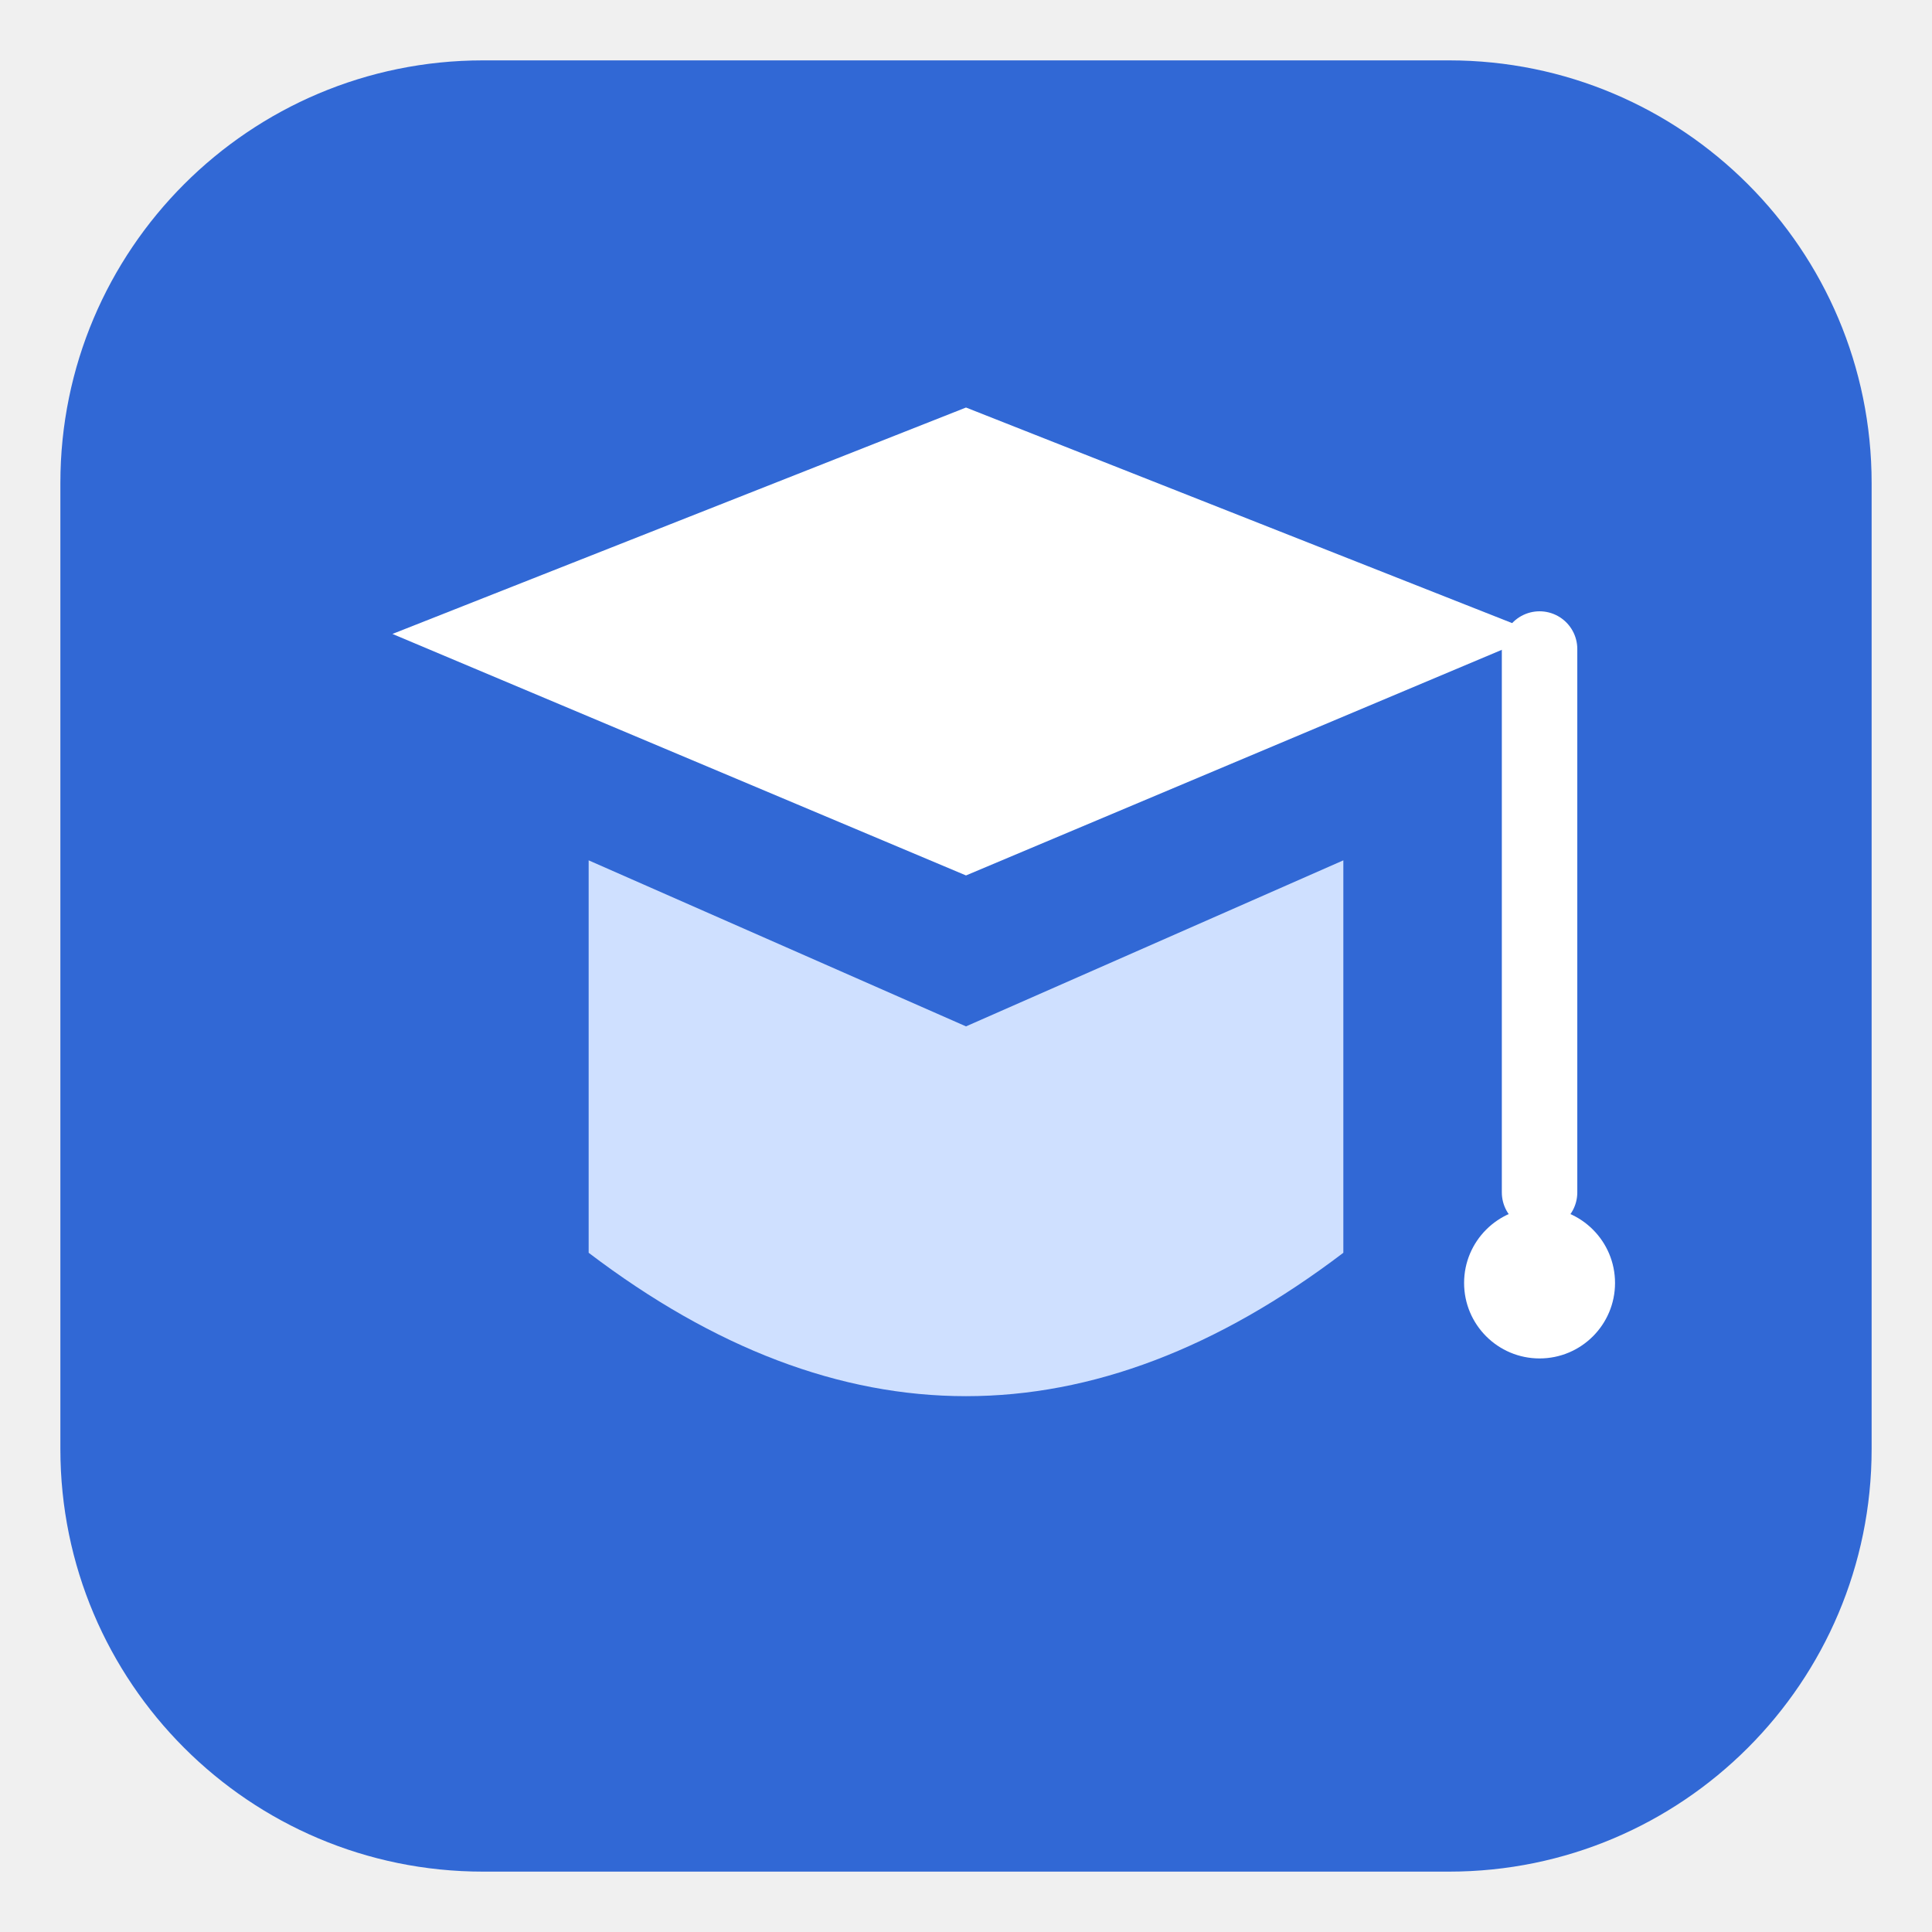
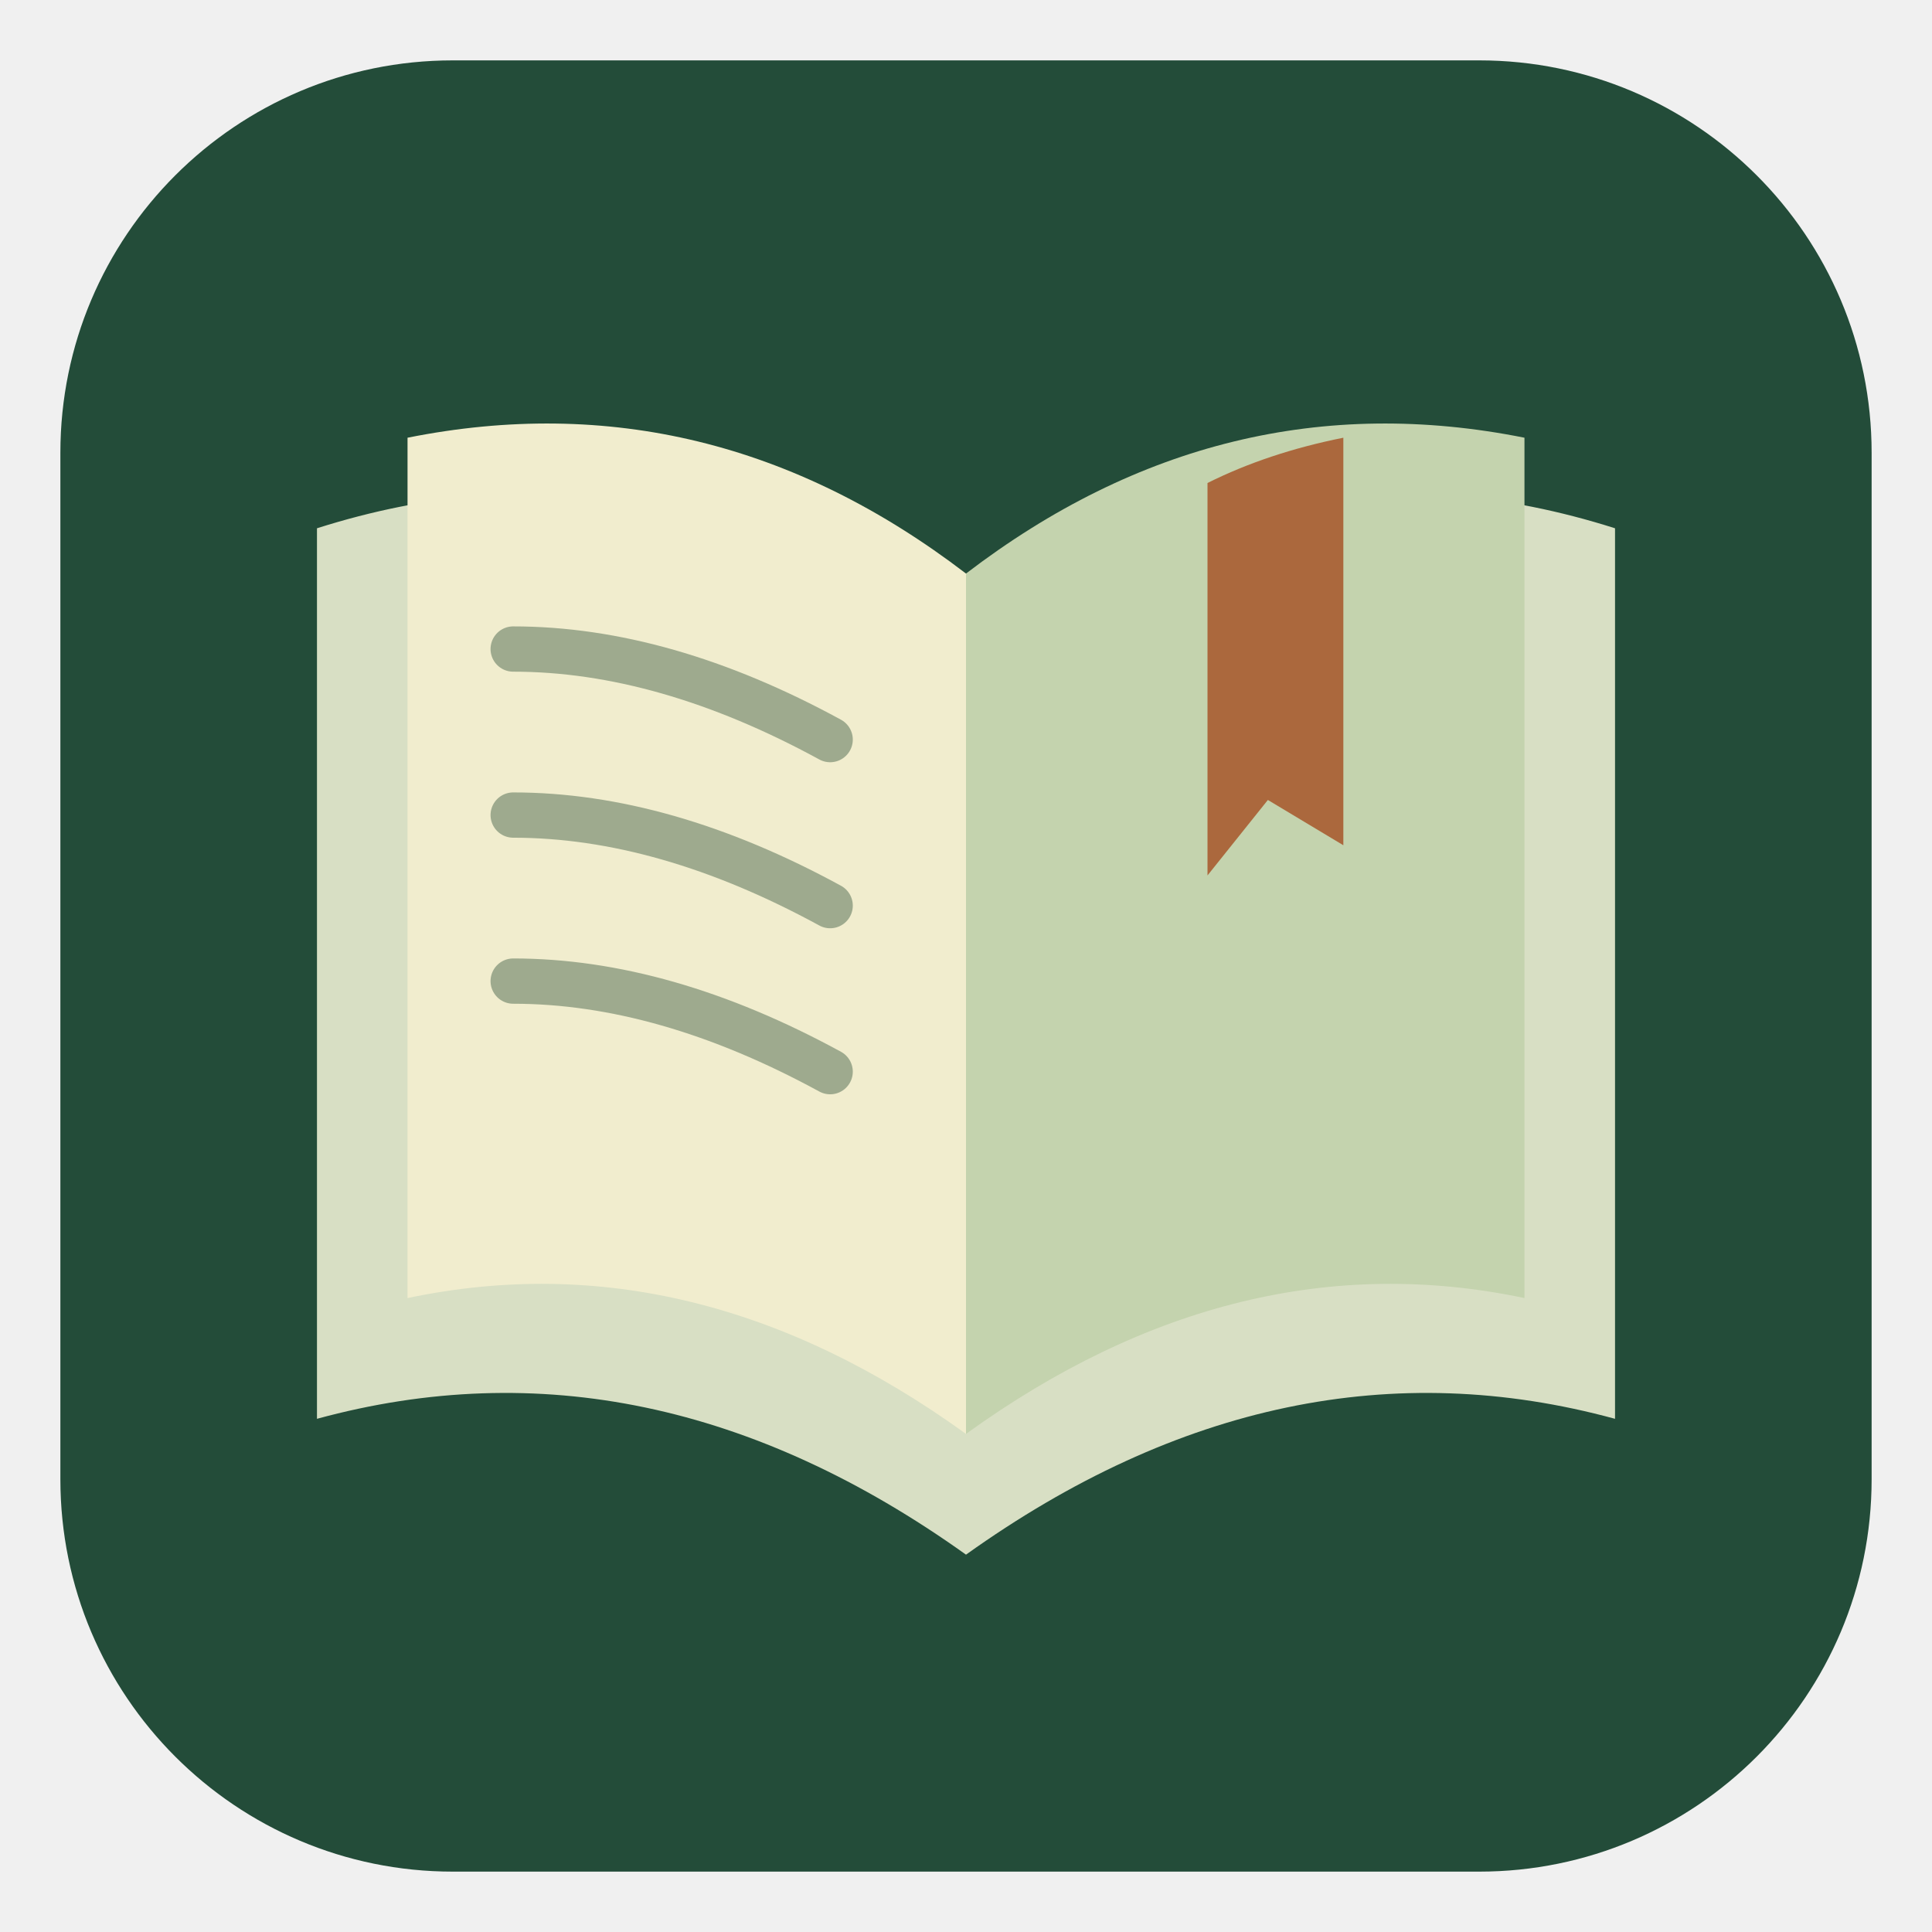
<svg xmlns="http://www.w3.org/2000/svg" width="128" height="128" viewBox="0 0 128 128">
-   <rect x="4" y="4" width="120" height="120" rx="28" fill="#3168d5" />
-   <path d="M26 42 64 27l38 15-38 16z" fill="#fff" />
-   <path d="M39 57v26q25 19 50 0V57L64 68z" fill="#cfe0ff" />
-   <path d="M102 43v36" stroke="#fff" stroke-width="5" stroke-linecap="round" />
-   <circle cx="102" cy="85" r="5" fill="#fff" />
+   <rect x="4" y="4" width="120" height="120" rx="26" fill="#234c39" />
+   <path d="M21 35q22-7 43 7 21-14 43-7v59q-22-6-43 9-21-15-43-9z" fill="#d8dfc4" />
+   <path d="M27 29q20-4 37 9v57q-18-13-37-9z" fill="#f1edce" />
+   <path d="M64 38q17-13 37-9v57q-19-4-37 9z" fill="#c4d3ae" />
+   <path d="M80 32q4-2 9-3v27l-5-3-4 5z" fill="#ab683d" />
+   <path d="M34 43q10 0 21 6m-21 5q10 0 21 6m-21 5q10 0 21 6" fill="none" stroke="#9eaa8e" stroke-width="3" stroke-linecap="round" />
</svg>
